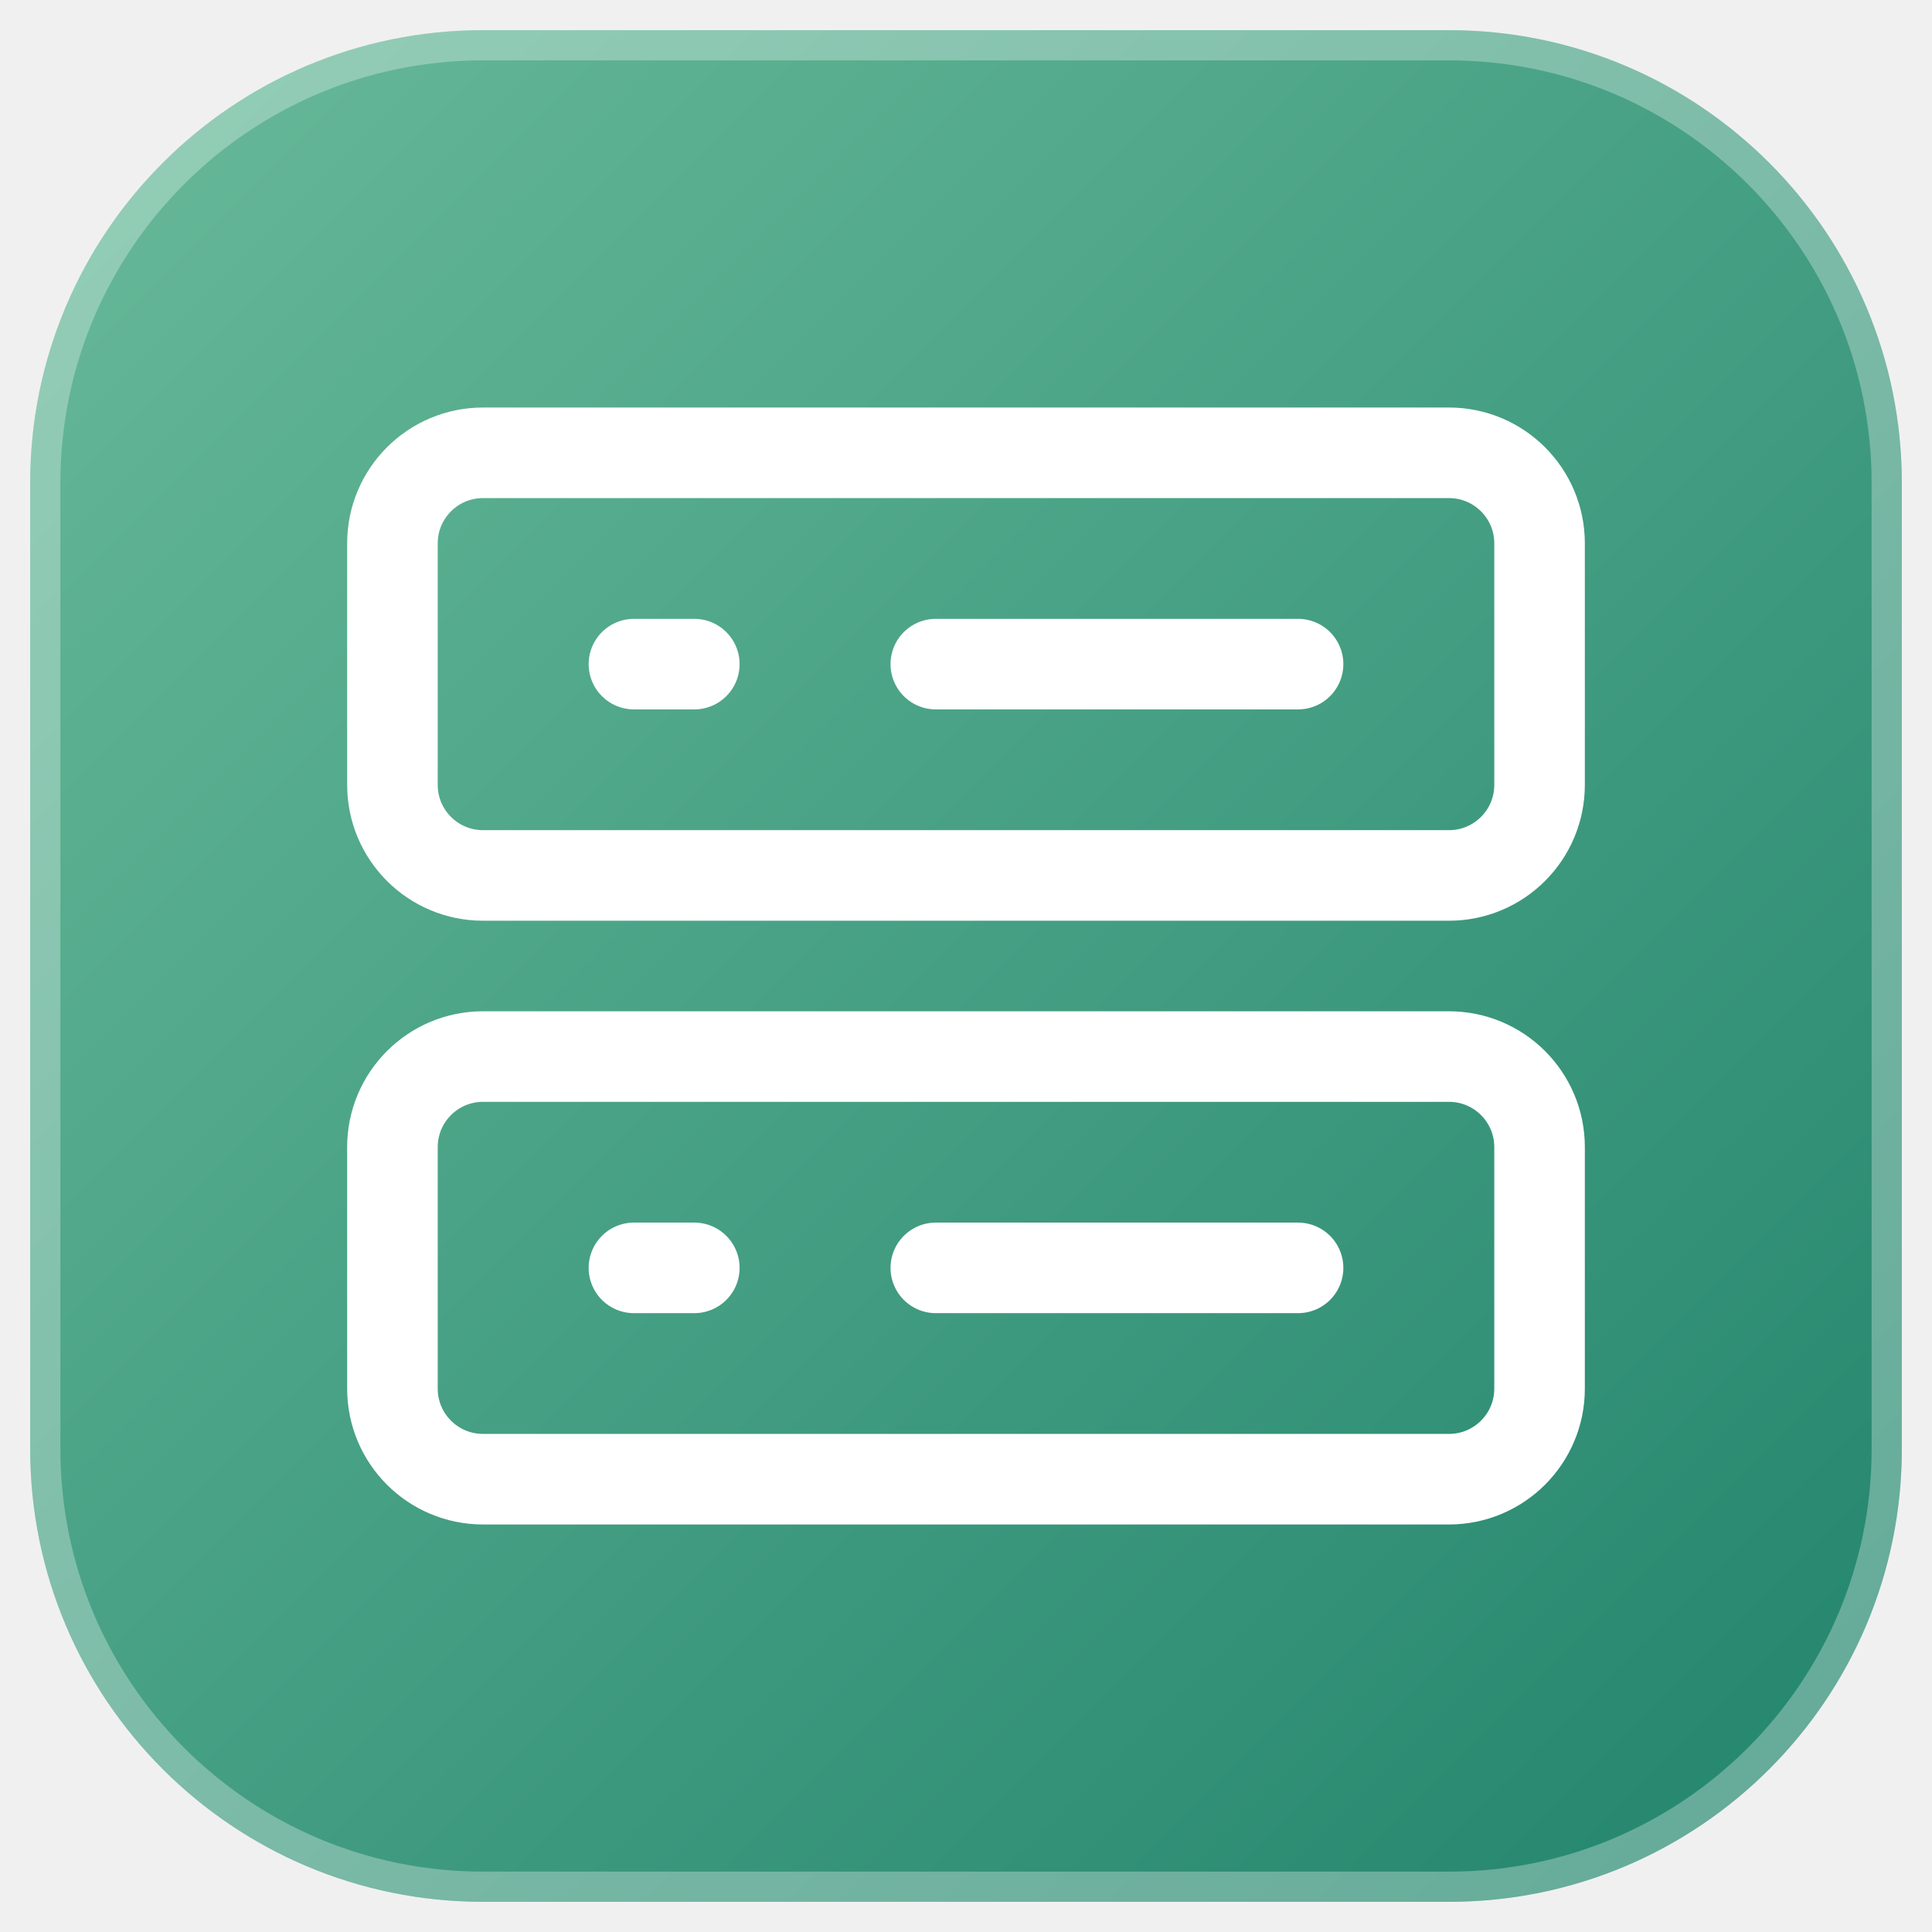
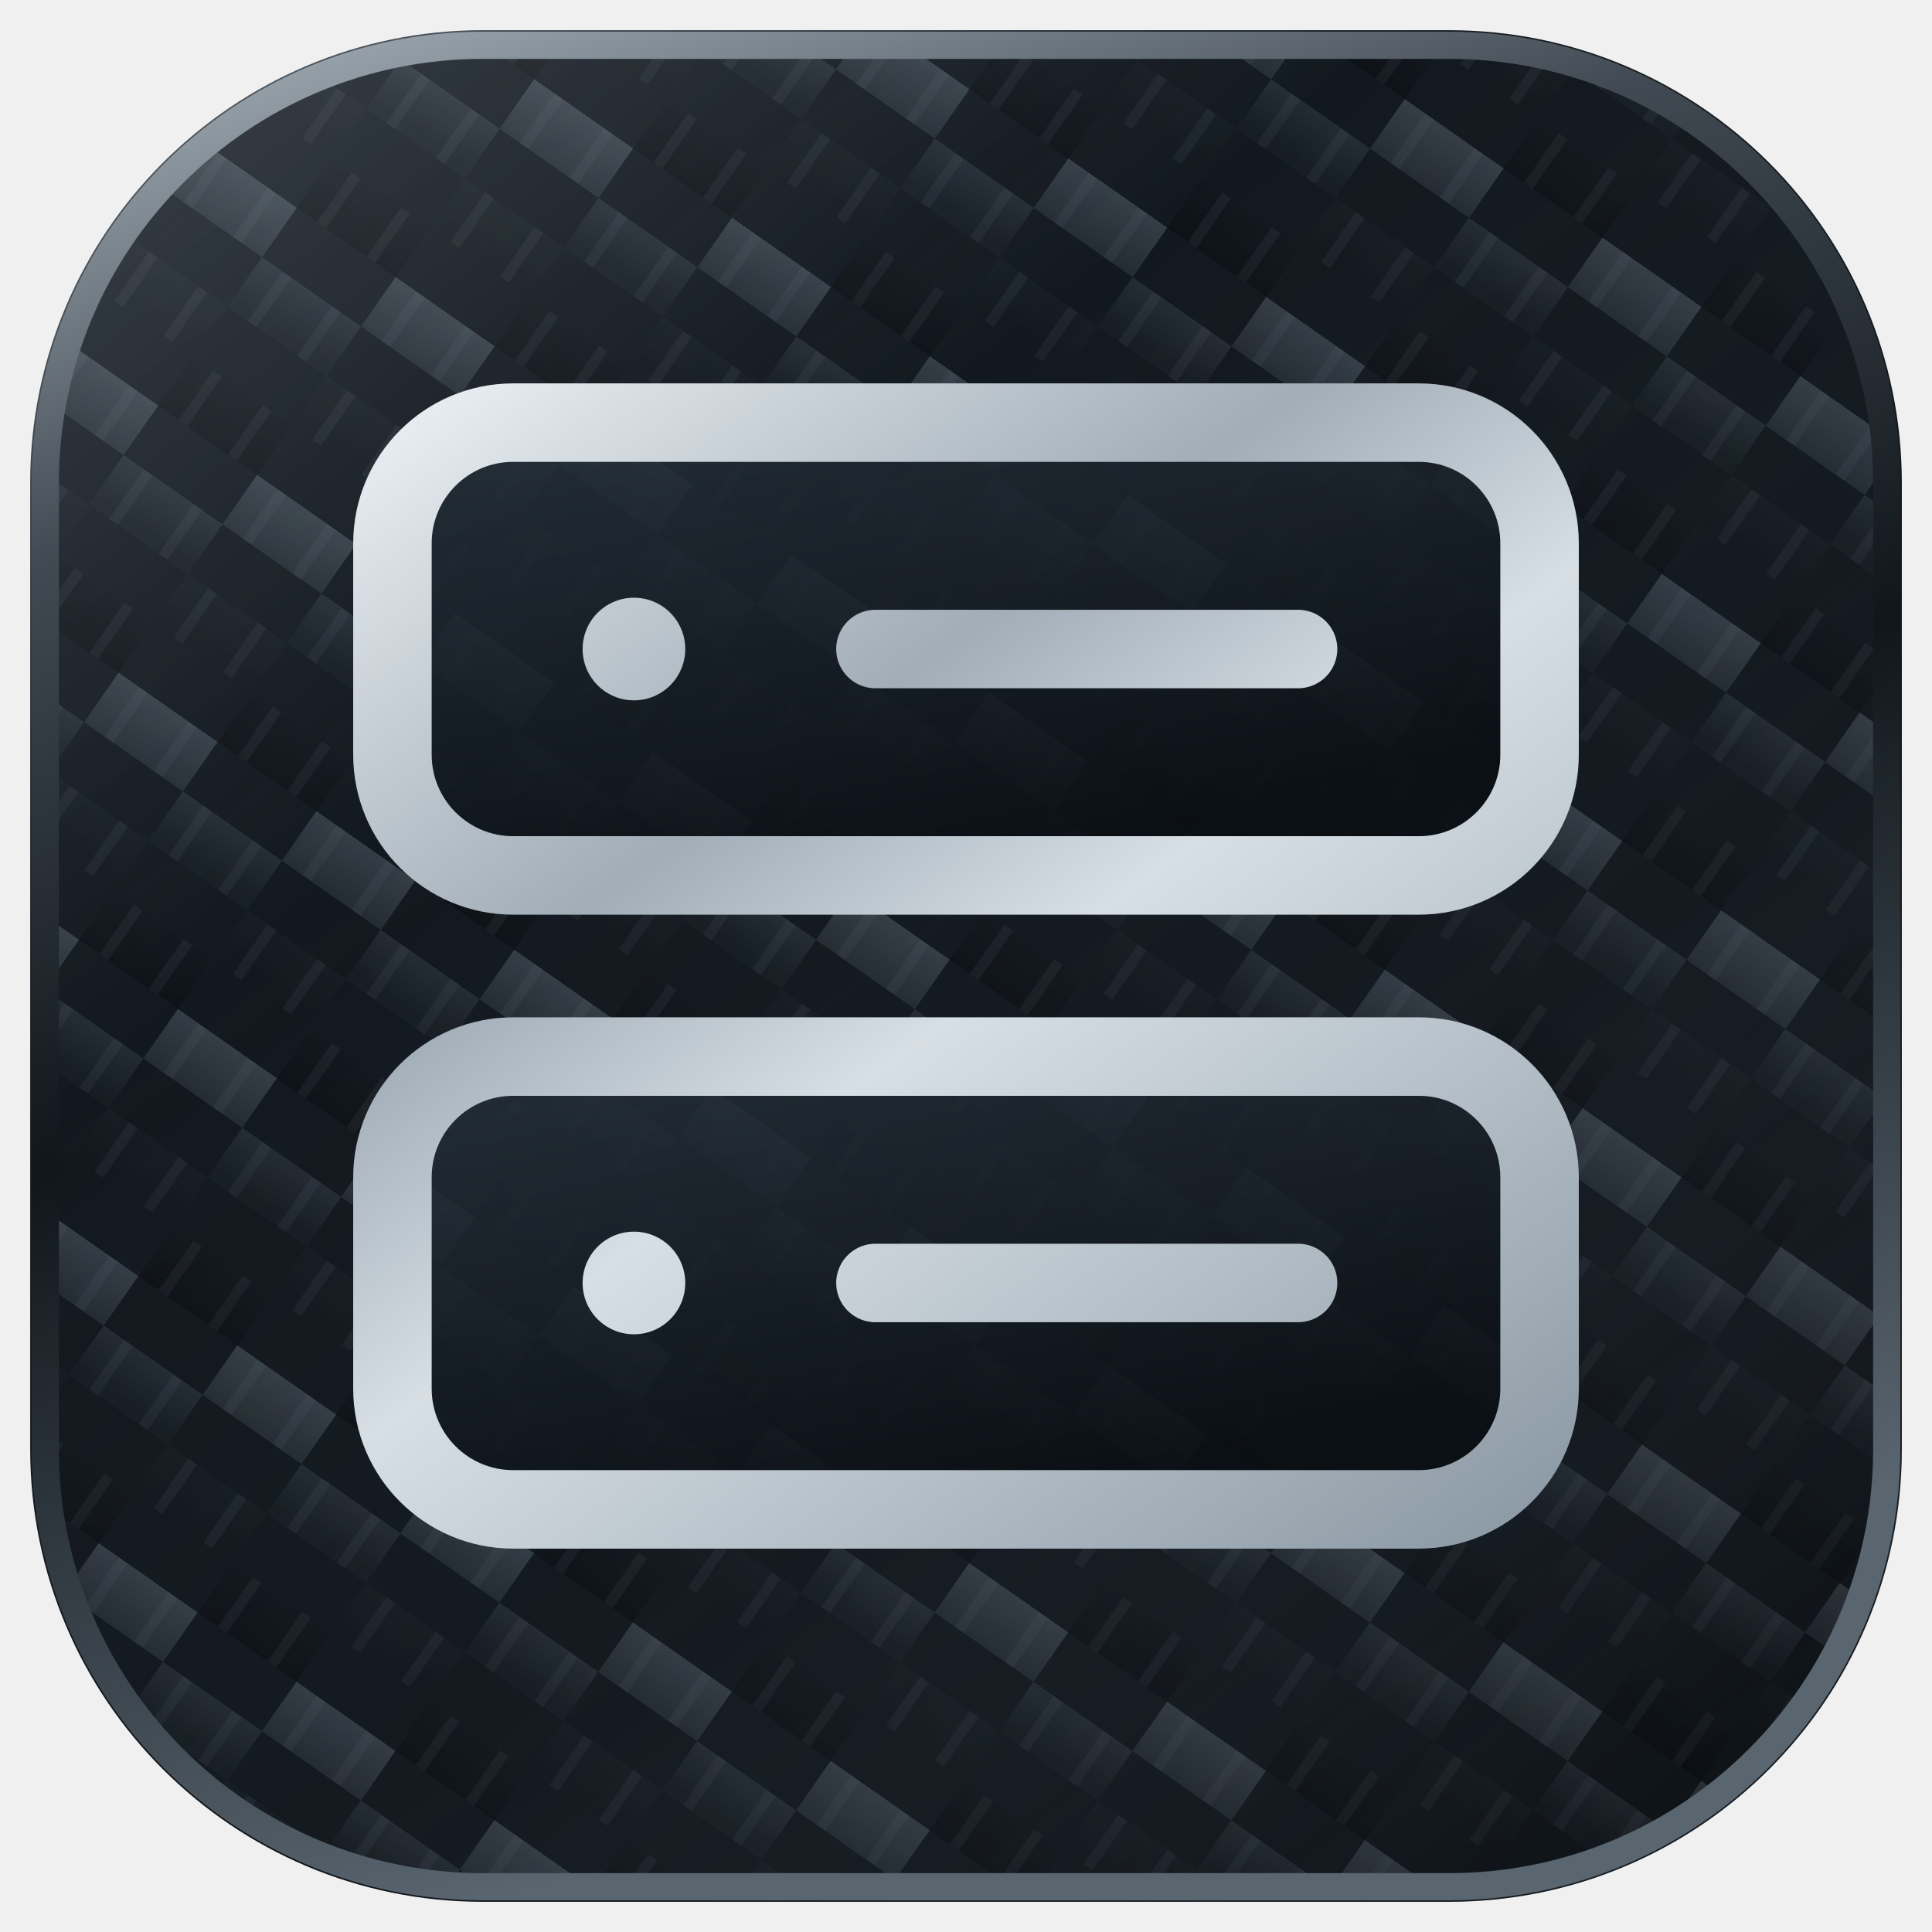
- <svg xmlns="http://www.w3.org/2000/svg" viewBox="0 0 64 64">
+ <svg xmlns="http://www.w3.org/2000/svg" viewBox="0 0 64 64" role="img" aria-labelledby="title">
  <defs>
-     <linearGradient id="g" x1="0" y1="0" x2="1" y2="1">
-       <stop stop-color="#69ba9a" />
-       <stop offset="1" stop-color="#21846c" />
+     <linearGradient id="carbon" x1="8" y1="2" x2="53" y2="64" gradientUnits="userSpaceOnUse">
+       <stop stop-color="#3c444c" />
+       <stop offset=".23" stop-color="#1b2229" />
+       <stop offset=".65" stop-color="#090d11" />
+       <stop offset="1" stop-color="#20272e" />
+     </linearGradient>
+     <linearGradient id="yarn" x2="0" y2="1">
+       <stop stop-color="#404a53" />
+       <stop offset=".45" stop-color="#161d24" />
+       <stop offset="1" stop-color="#090d12" />
+     </linearGradient>
+     <pattern id="weave" width="8" height="8" patternUnits="userSpaceOnUse" patternTransform="rotate(35)">
+       <path fill="#10161c" d="M0 0h8v8H0z" />
+       <path fill="url(#yarn)" d="M0 0h4v2H0zM4 2h4v2H4zM0 4h4v2H0zM4 6h4v2H4z" />
+       <path d="M1 0v2m2-2v2m2 0v2m2-2v2M1 4v2m2-2v2m2 0v2m2-2v2" stroke="#87949f" stroke-opacity=".12" stroke-width=".35" />
+     </pattern>
+     <linearGradient id="sheen" x2=".8" y2="1">
+       <stop stop-color="#e5edf2" stop-opacity=".15" />
+       <stop offset=".36" stop-color="#c7d3dd" stop-opacity="0" />
+       <stop offset=".65" stop-color="#6d7b88" stop-opacity=".06" />
+       <stop offset="1" stop-color="#000000" stop-opacity=".24" />
+     </linearGradient>
+     <linearGradient id="rim" x2=".3" y2="1">
+       <stop stop-color="#a4afb8" />
+       <stop offset=".25" stop-color="#414a52" />
+       <stop offset=".56" stop-color="#10161b" />
+       <stop offset="1" stop-color="#59656f" />
+     </linearGradient>
+     <linearGradient id="metal" x1="15" y1="11" x2="46" y2="54" gradientUnits="userSpaceOnUse">
+       <stop stop-color="#edf2f5" />
+       <stop offset=".34" stop-color="#a1adb7" />
+       <stop offset=".53" stop-color="#d7dfe5" />
+       <stop offset="1" stop-color="#8c9aa5" />
+     </linearGradient>
+     <linearGradient id="inset" x2=".5" y2="1">
+       <stop stop-color="#26313b" stop-opacity=".85" />
+       <stop offset="1" stop-color="#090e13" stop-opacity=".9" />
    </linearGradient>
  </defs>
-   <rect x="1" y="1" width="62" height="62" rx="15" fill="url(#g)" />
-   <rect x="1.5" y="1.5" width="61" height="61" rx="14.5" fill="none" stroke="white" opacity=".3" />
-   <g fill="none" stroke="white" stroke-width="3">
-     <rect x="13" y="15" width="38" height="14" rx="3" />
-     <rect x="13" y="35" width="38" height="14" rx="3" />
-     <path d="M21 22h2m8 0h12M21 42h2m8 0h12" stroke-linecap="round" />
+   <rect x="1" y="1" width="62" height="62" rx="15" fill="url(#carbon)" />
+   <rect x="1.5" y="1.5" width="61" height="61" rx="14.5" fill="url(#weave)" opacity=".7" />
+   <rect x="1" y="1" width="62" height="62" rx="15" fill="url(#sheen)" />
+   <rect x="1.5" y="1.5" width="61" height="61" rx="14.5" fill="none" stroke="url(#rim)" stroke-width=".9" />
+   <g fill="none" stroke="url(#metal)" stroke-width="2.6" stroke-linecap="round" stroke-linejoin="round">
+     <rect x="13" y="14" width="38" height="15" rx="4" fill="url(#inset)" />
+     <rect x="13" y="35" width="38" height="15" rx="4" fill="url(#inset)" />
+     <path d="M29 21.5h14m-14 21h14" />
+     <circle cx="21" cy="21.5" r="1.7" fill="url(#metal)" stroke="none" />
+     <circle cx="21" cy="42.5" r="1.7" fill="url(#metal)" stroke="none" />
  </g>
</svg>
